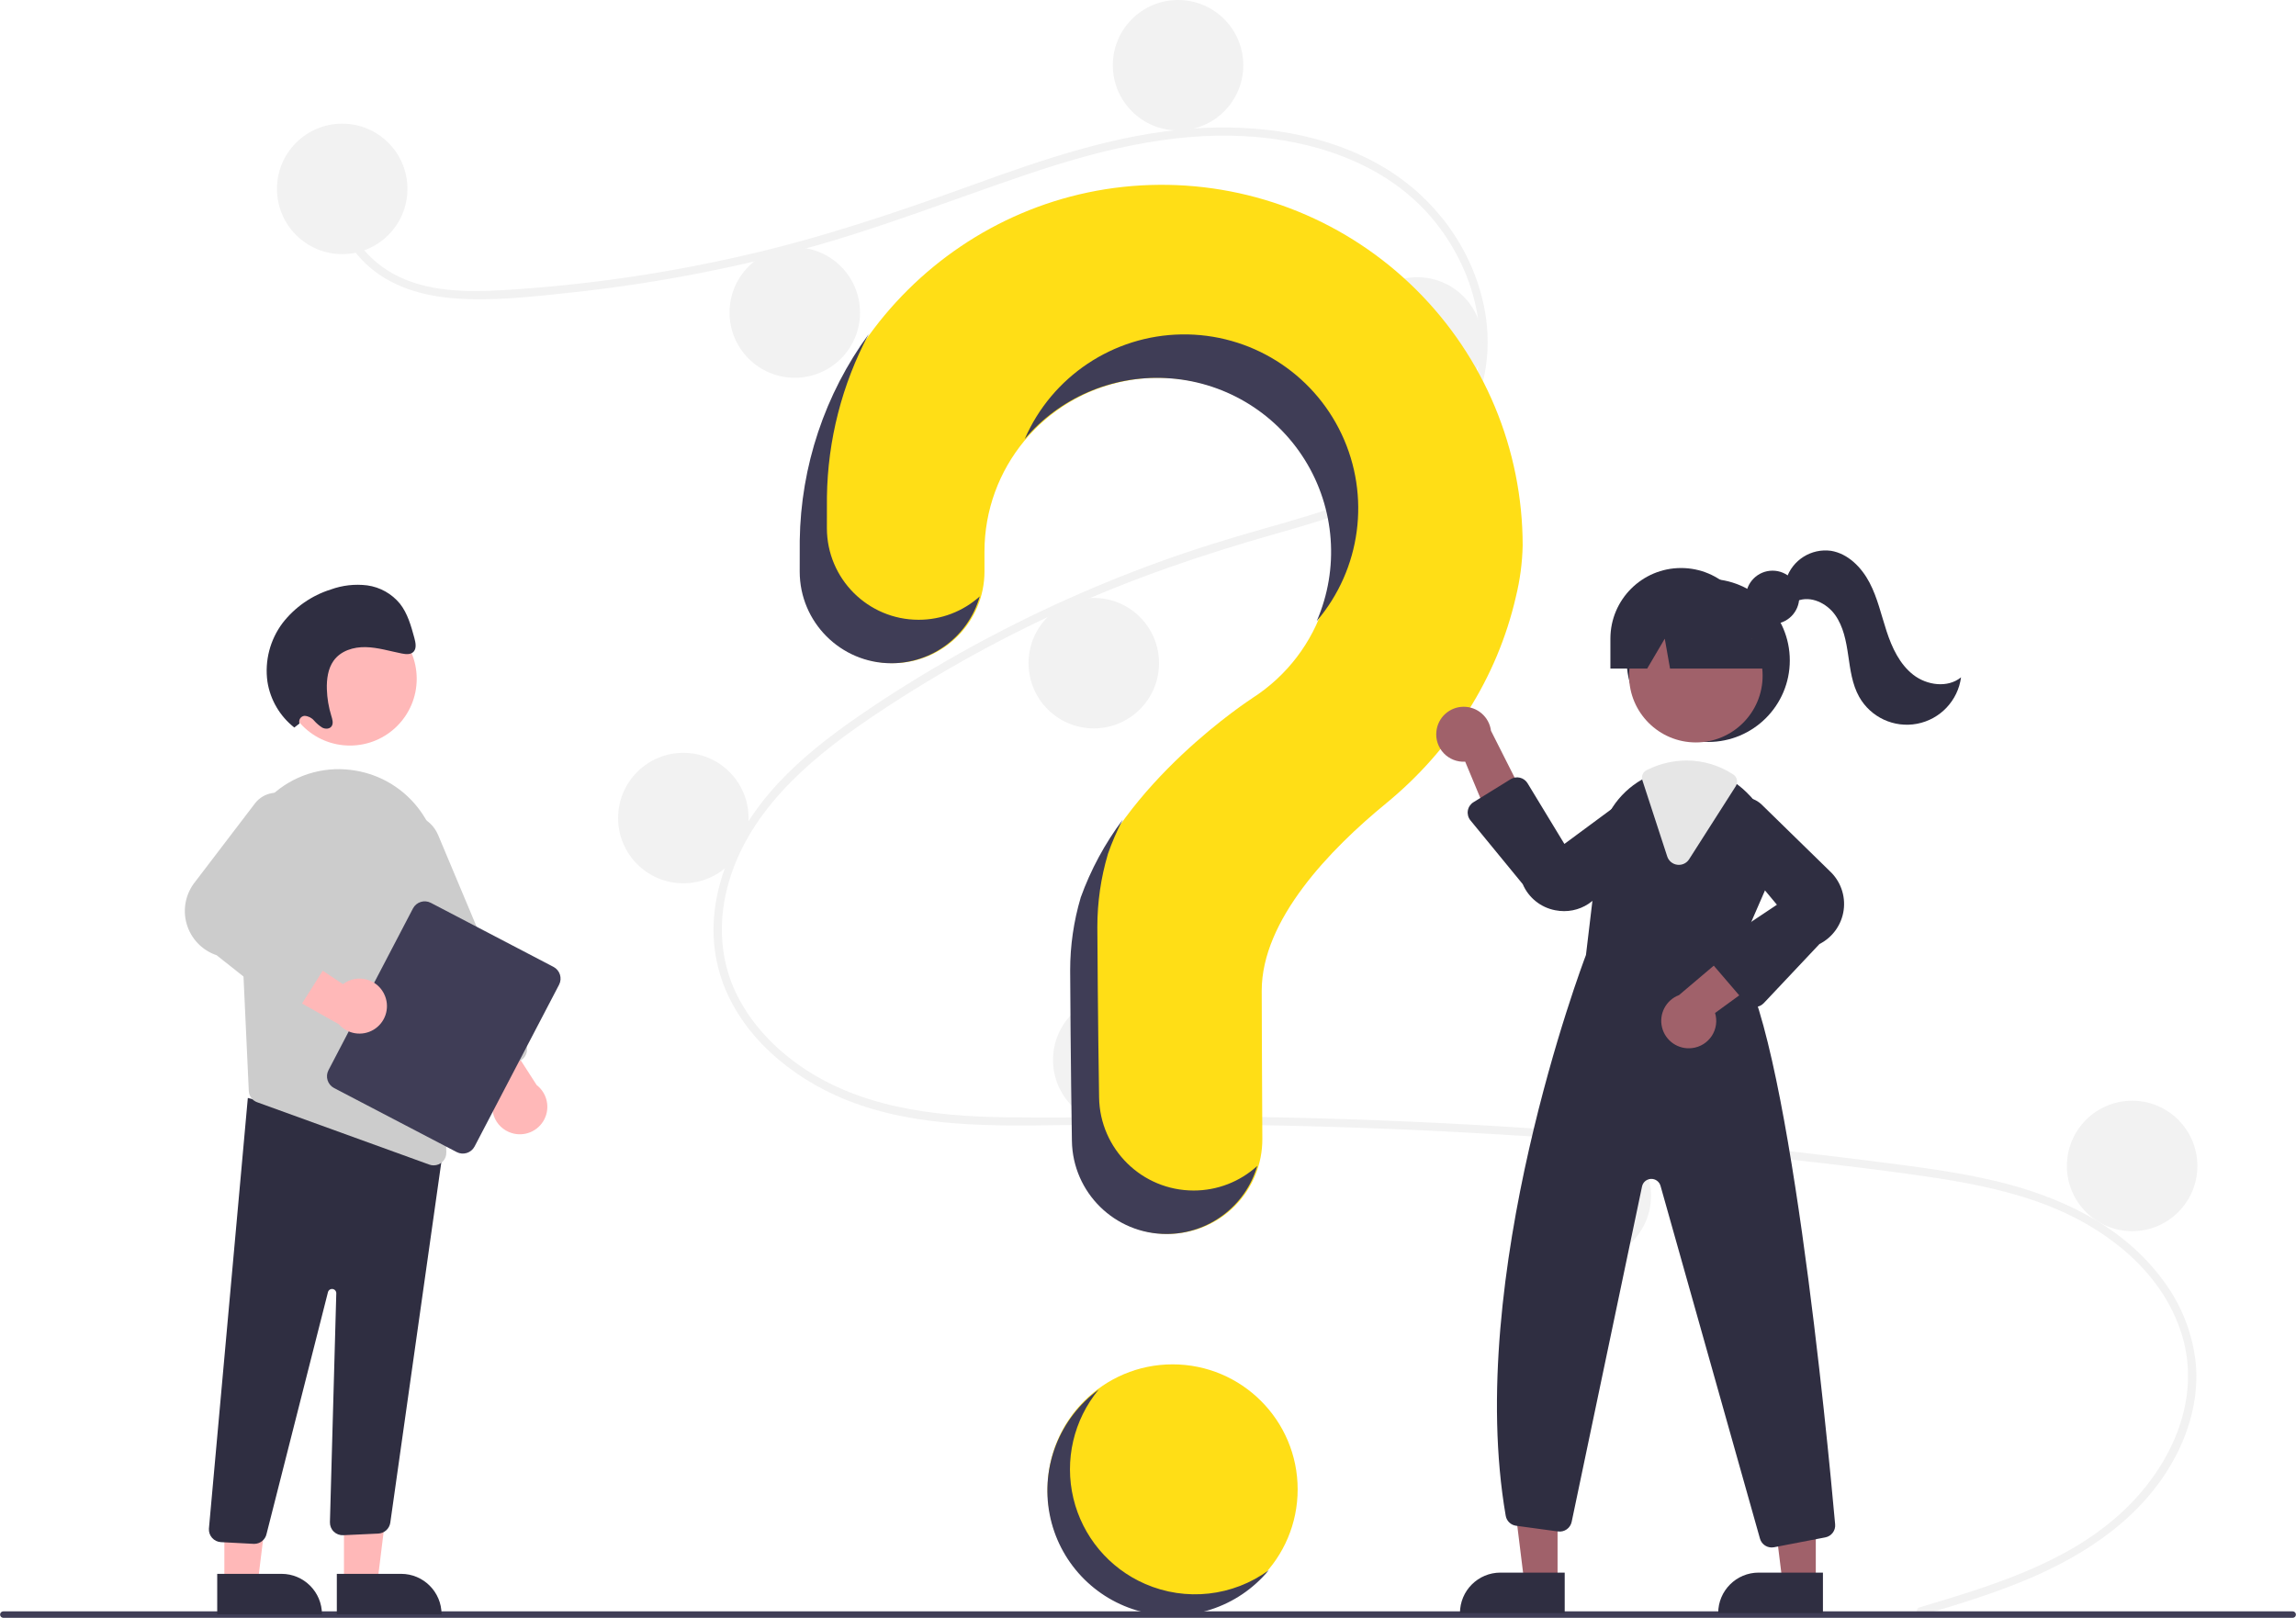
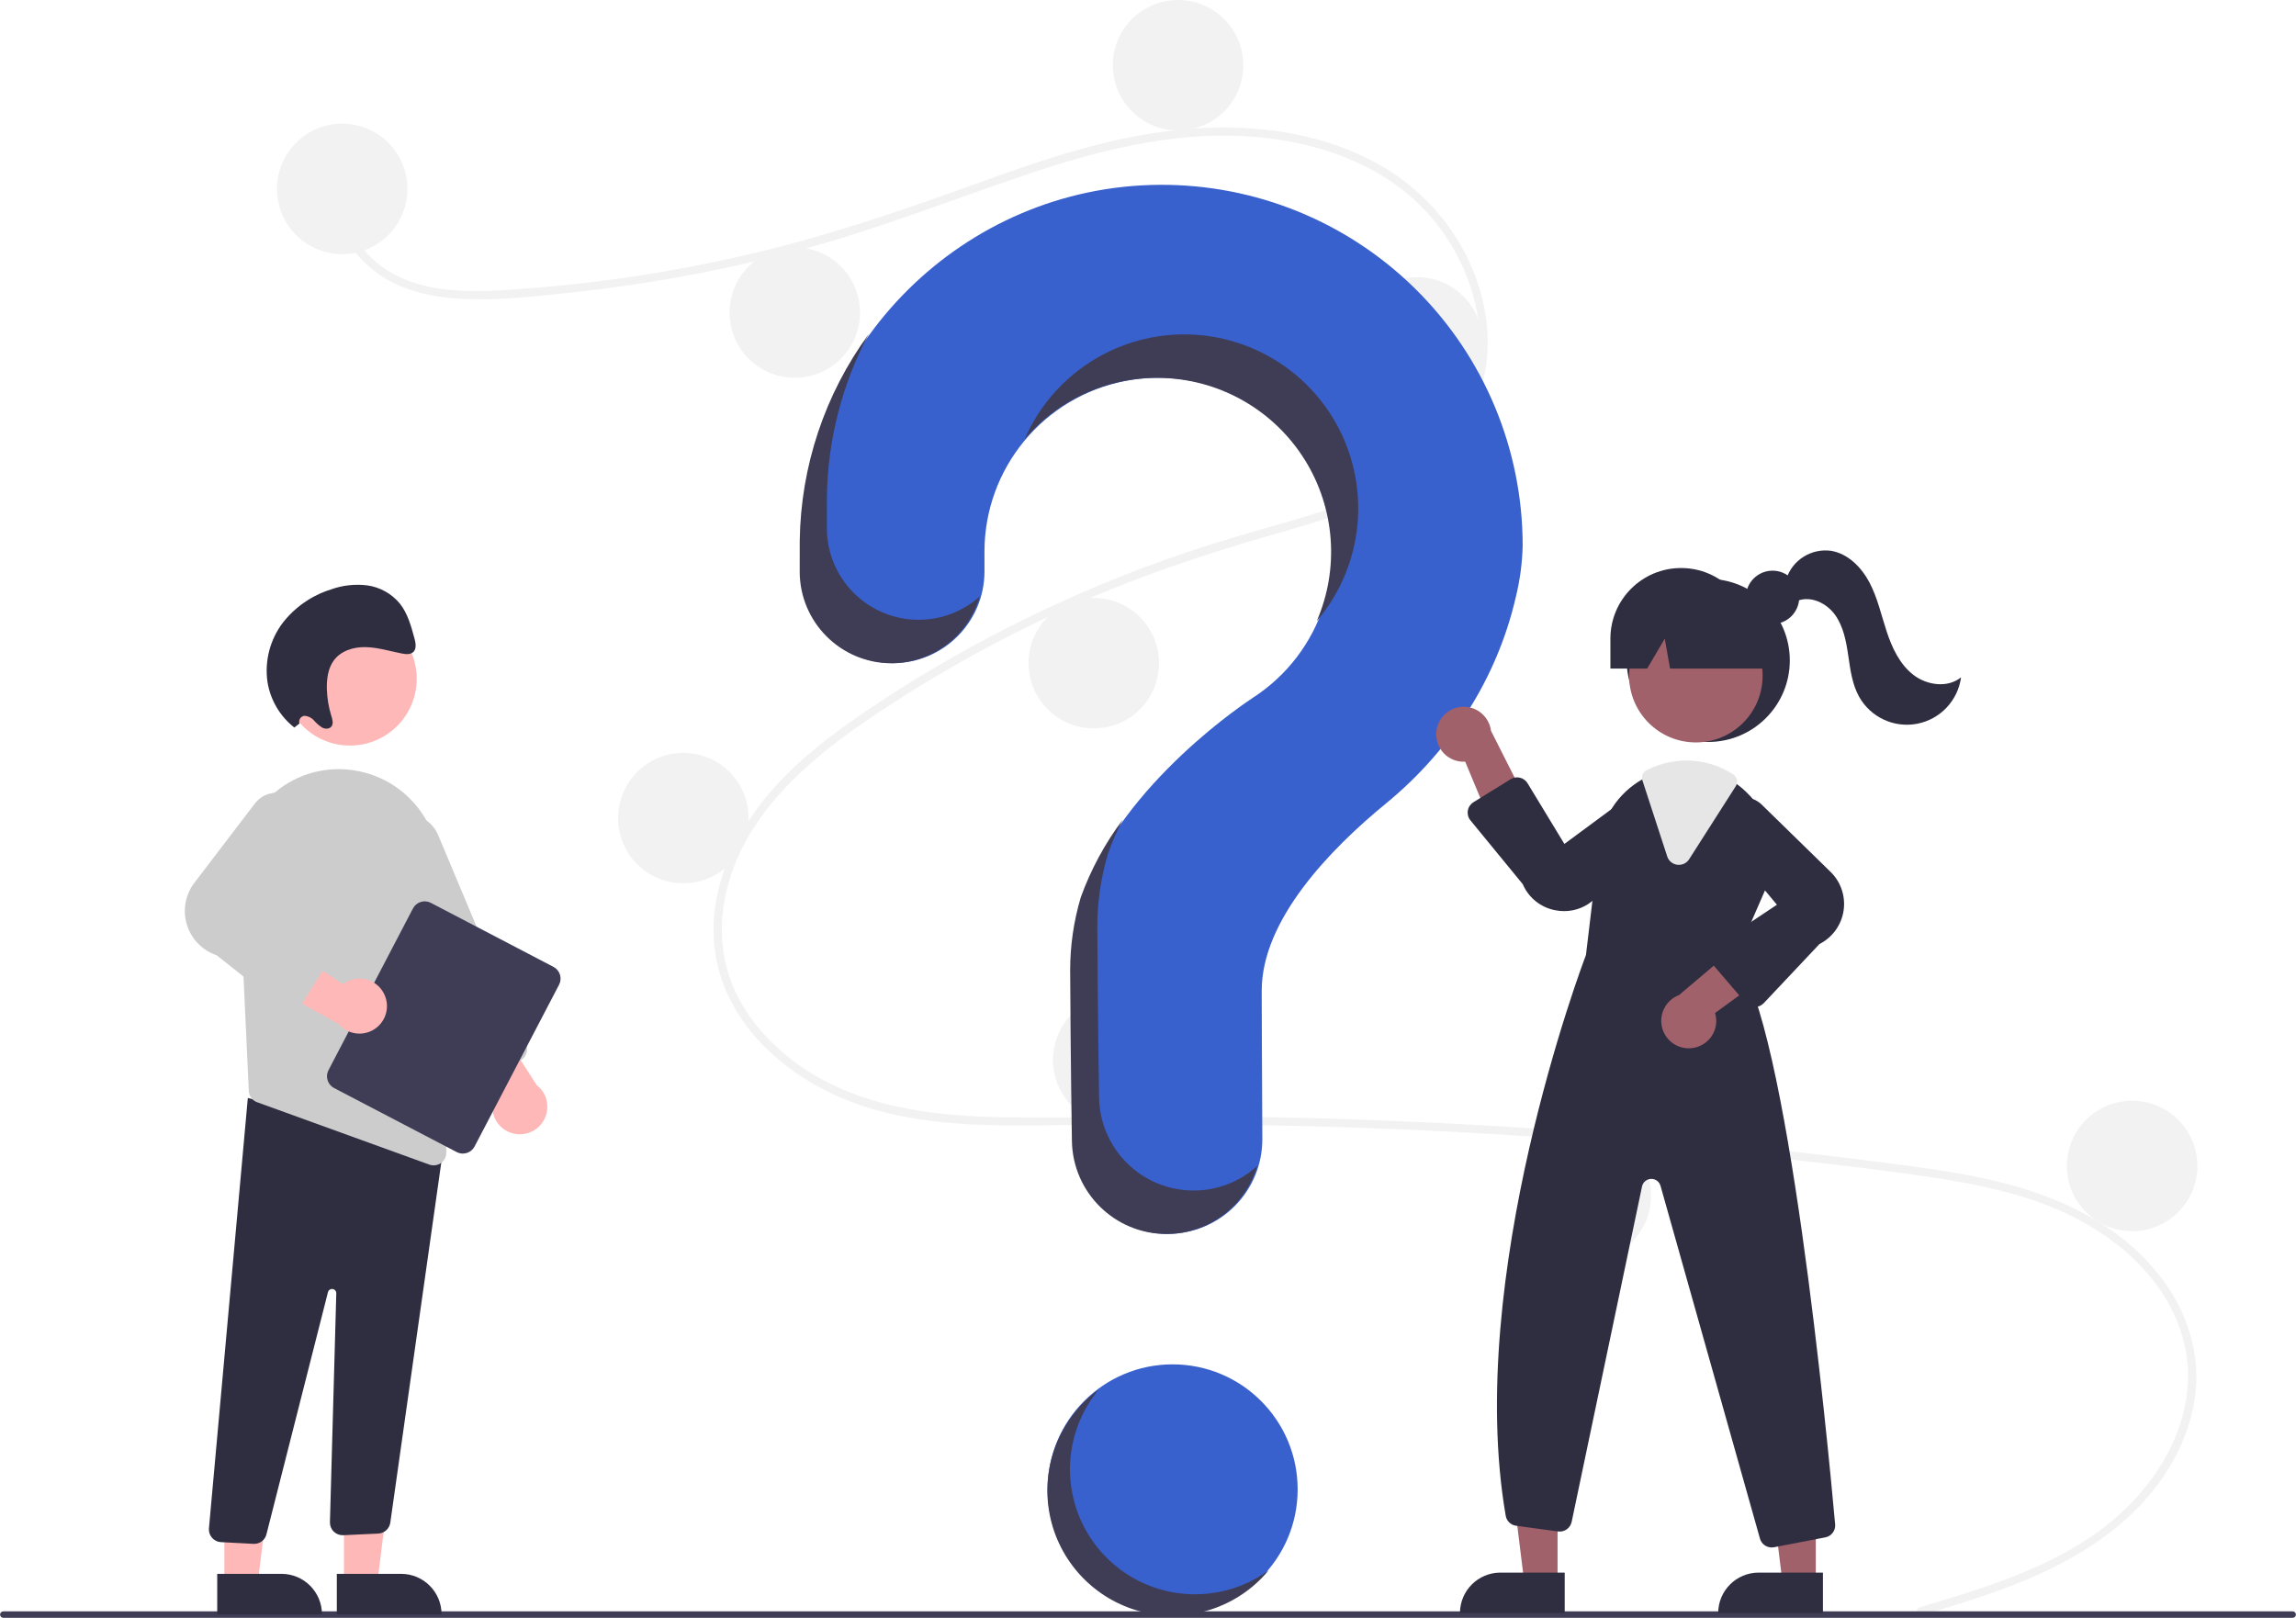
<svg xmlns="http://www.w3.org/2000/svg" id="ef672dd0-2e16-4c9d-8107-606b55e40777" data-name="Layer 1" width="844.675" height="595.262" viewBox="0 0 844.675 595.262">
-   <circle cx="431.393" cy="548" r="46" fill="#ffde16" />
+   <circle cx="431.393" cy="548" r="46" fill="#3961ce" />
  <path d="M883.862,743.785c25.735-7.729,53.094-15.788,73.503-34.161,18.238-16.418,30.55-41.489,22.995-66.112-7.54-24.572-30.124-40.956-53.442-49.105-13.225-4.622-27.061-7.186-40.891-9.2-15.035-2.19-30.136-3.984-45.23-5.71q-91.677-10.486-184.044-12.811c-30.385-.765-60.764-.747-91.152-.306-27.139.394-55.722.384-80.899-11.151-19.578-8.97-37.348-25.289-42.803-46.734-6.297-24.755,5.318-49.964,21.98-67.892,8.783-9.45,19.047-17.404,29.636-24.717,11.487-7.934,23.375-15.306,35.521-22.188a494.634,494.634,0,0,1,74.767-34.468c12.746-4.634,25.68-8.633,38.728-12.321,11.017-3.115,22.068-6.234,32.716-10.477,20.583-8.204,40.161-22.1,45.395-44.881,4.96-21.591-3.403-45.031-18.065-61.071-16.963-18.557-42.539-26.692-67.06-28.008-27.528-1.478-54.422,5.412-80.297,14.156-27.597,9.326-54.599,20.049-82.778,27.603a556.958,556.958,0,0,1-85.196,15.837c-14.082,1.5-28.59,3.193-42.756,2.045-11.872-.962-23.684-4.454-32.434-12.88-7.503-7.225-11.972-17.154-10.435-27.632.279-1.903,3.17-1.094,2.893.798-1.87,12.755,6.8,24.509,17.484,30.529,12.348,6.958,27.374,6.968,41.122,6.172a537.825,537.825,0,0,0,88.515-12.796c28.593-6.531,56.164-15.866,83.704-25.839,26.156-9.472,52.897-18.716,80.84-20.767,24.246-1.78,49.752,1.752,70.874,14.423,18.564,11.136,32.215,29.707,36.565,51.018,4.25,20.825-1.636,41.785-17.4,56.317-16.321,15.046-38.701,21.479-59.557,27.404-26.452,7.514-52.337,16.298-77.392,27.703a485.824,485.824,0,0,0-72.8,40.928c-22.246,15.202-44.201,34.331-51.237,61.451-3.277,12.633-2.672,26.032,2.812,37.965,4.876,10.61,12.907,19.535,22.262,26.419,22.321,16.424,50.453,19.797,77.414,20.132,30.281.377,60.564-.645,90.855-.148q92.599,1.52,184.819,11.273,23.108,2.446,46.158,5.407c13.822,1.776,27.69,3.541,41.278,6.695,24.162,5.608,47.674,16.392,62.692,36.878a61.319,61.319,0,0,1,11.947,30.446c1.051,11.524-1.77,23.069-6.98,33.321-11.532,22.69-33.134,37.123-56.073,46.605-12.287,5.079-25.032,8.926-37.752,12.746-1.853.557-2.645-2.338-.798-2.893Z" transform="translate(-177.6623 -152.3692)" fill="#f2f2f2" />
  <circle cx="125.893" cy="69.5" r="24" fill="#f2f2f2" />
  <circle cx="292.393" cy="115" r="24" fill="#f2f2f2" />
  <circle cx="433.393" cy="24" r="24" fill="#f2f2f2" />
  <circle cx="521.393" cy="126" r="24" fill="#f2f2f2" />
  <circle cx="402.393" cy="244" r="24" fill="#f2f2f2" />
  <circle cx="251.393" cy="301" r="24" fill="#f2f2f2" />
  <circle cx="411.393" cy="390" r="24" fill="#f2f2f2" />
  <circle cx="583.393" cy="440" r="24" fill="#f2f2f2" />
  <circle cx="784.393" cy="429" r="24" fill="#f2f2f2" />
-   <path d="M604.128,220.373c-71.892.508-130.756,58.93-131.777,130.816-.009.664-.014,5.33-.013,11.434a33.748,33.748,0,0,0,33.744,33.746h0a33.769,33.769,0,0,0,33.761-33.798c-.003-4.152-.006-7.026-.006-7.202a64,64,0,1,1,98.52,53.879l.012.014s-48.028,30.92-62.671,73.335l.012.003a94.004,94.004,0,0,0-3.874,26.768c0,3.725.219,36.321.643,62.778a34.786,34.786,0,0,0,34.79,34.222h0a34.796,34.796,0,0,0,34.794-35.011c-.147-24.229-.227-52.442-.227-54.489,0-26.045,25.125-51.995,45.764-68.917,23.766-19.487,40.868-46.043,47.737-75.999a86.762,86.762,0,0,0,2.499-18.834A132.75,132.75,0,0,0,604.128,220.373Z" transform="translate(-177.6623 -152.3692)" fill="#ffde16" />
+   <path d="M604.128,220.373c-71.892.508-130.756,58.93-131.777,130.816-.009.664-.014,5.33-.013,11.434a33.748,33.748,0,0,0,33.744,33.746h0a33.769,33.769,0,0,0,33.761-33.798c-.003-4.152-.006-7.026-.006-7.202a64,64,0,1,1,98.52,53.879l.012.014s-48.028,30.92-62.671,73.335l.012.003a94.004,94.004,0,0,0-3.874,26.768c0,3.725.219,36.321.643,62.778a34.786,34.786,0,0,0,34.79,34.222h0a34.796,34.796,0,0,0,34.794-35.011c-.147-24.229-.227-52.442-.227-54.489,0-26.045,25.125-51.995,45.764-68.917,23.766-19.487,40.868-46.043,47.737-75.999a86.762,86.762,0,0,0,2.499-18.834A132.75,132.75,0,0,0,604.128,220.373Z" transform="translate(-177.6623 -152.3692)" fill="#3961ce" />
  <path d="M1021.147,747.631H178.853a1.191,1.191,0,0,1,0-2.381h842.294a1.191,1.191,0,0,1,0,2.381Z" transform="translate(-177.6623 -152.3692)" fill="#3f3d56" />
  <circle cx="628.449" cy="242.996" r="30" fill="#2f2e41" />
  <polygon points="573.012 582.129 560.753 582.129 554.92 534.841 573.015 534.841 573.012 582.129" fill="#a0616a" />
  <path d="M551.996,578.626h23.644a0,0,0,0,1,0,0v14.887a0,0,0,0,1,0,0H537.109a0,0,0,0,1,0,0v0A14.887,14.887,0,0,1,551.996,578.626Z" fill="#2f2e41" />
  <polygon points="668.012 582.129 655.753 582.129 649.92 534.841 668.015 534.841 668.012 582.129" fill="#a0616a" />
  <path d="M646.996,578.626h23.644a0,0,0,0,1,0,0v14.887a0,0,0,0,1,0,0H632.109a0,0,0,0,1,0,0v0A14.887,14.887,0,0,1,646.996,578.626Z" fill="#2f2e41" />
  <circle cx="623.89" cy="248.61" r="24.561" fill="#a0616a" />
  <path d="M816.191,504.775l10.99-25.25a31.383,31.383,0,0,0-6.95-35.6,31.873,31.873,0,0,0-3.07-2.67,30.935,30.935,0,0,0-18.99-6.57,32.179,32.179,0,0,0-13.4,2.98c-.36.16-.71.33-1.07.5-.69.33-1.37.69-2.03,1.06a31.678,31.678,0,0,0-15.7,23.88l-4.85,40.64c-1.22,3.19-44.74,118.39-29.52,206.34a4.467,4.467,0,0,0,3.82,3.67l15.43,2.1a4.497,4.497,0,0,0,5.01-3.53l25.89-123.41a3.503,3.503,0,0,1,6.8-.23l36.58,129.78a4.471,4.471,0,0,0,4.31,3.28,5.122,5.122,0,0,0,.87-.08l18.85-3.63a4.471,4.471,0,0,0,3.63-4.81C850.021,682.335,835.301,527.605,816.191,504.775Z" transform="translate(-177.6623 -152.3692)" fill="#2f2e41" />
  <path d="M706.102,421.419A10.056,10.056,0,0,0,716.696,432.623l13.729,32.992,10.385-15.394-14.629-28.97a10.11,10.11,0,0,0-20.079.169Z" transform="translate(-177.6623 -152.3692)" fill="#a0616a" />
  <path d="M800.19,537.996a10.056,10.056,0,0,0,8.427-12.913l28.885-21.038-17.39-6.512-24.764,20.977a10.11,10.11,0,0,0,4.842,19.487Z" transform="translate(-177.6623 -152.3692)" fill="#a0616a" />
  <path d="M753.102,487.61a17.057,17.057,0,0,1-3.298-.325,16.305,16.305,0,0,1-11.948-9.616l-19.234-23.453a4.501,4.501,0,0,1,1.111-6.681l13.684-8.471a4.5,4.5,0,0,1,6.215,1.49l13.556,22.334L779.15,443.702A9.721,9.721,0,0,1,790.46,459.264l-25.912,23.637A16.253,16.253,0,0,1,753.102,487.61Z" transform="translate(-177.6623 -152.3692)" fill="#2f2e41" />
  <path d="M823.252,522.883c-.035,0-.071,0-.106-.001a4.508,4.508,0,0,1-3.311-1.57l-12.166-14.193a4.5,4.5,0,0,1,.92-6.673l22.781-15.188-20.638-24.812a9.721,9.721,0,0,1,14.887-12.183l25.084,24.513a16.525,16.525,0,0,1-3.675,26.94l-20.501,21.754A4.507,4.507,0,0,1,823.252,522.883Z" transform="translate(-177.6623 -152.3692)" fill="#2f2e41" />
  <path d="M795.307,470.584a4.632,4.632,0,0,1-.584-.037,4.461,4.461,0,0,1-3.71-3.069l-9.142-28.029a3.083,3.083,0,0,1,1.594-3.725l.297-.14c.269-.128.535-.254.807-.375a32.574,32.574,0,0,1,13.603-3.023,31.327,31.327,0,0,1,17.161,5.157,3.13,3.13,0,0,1,.901,4.294L799.084,468.504A4.455,4.455,0,0,1,795.307,470.584Z" transform="translate(-177.6623 -152.3692)" fill="#e6e6e6" />
  <circle cx="652.101" cy="219.786" r="9.817" fill="#2f2e41" />
  <path d="M796.111,361.365h0a26,26,0,0,0-26,26v11h13.529l6.471-11,1.941,11h41.059l-11-11A26,26,0,0,0,796.111,361.365Z" transform="translate(-177.6623 -152.3692)" fill="#2f2e41" />
  <path d="M834.809,365.431a15.15,15.15,0,0,1,16.481-10.396c6.256,1.046,11.202,6.075,14.149,11.691s4.308,11.903,6.289,17.928,4.791,12.084,9.793,15.984,12.677,4.958,17.59.946a20.118,20.118,0,0,1-37.477,7.181c-2.592-4.612-3.261-10.017-4.03-15.251s-1.767-10.65-4.862-14.94-8.888-7.093-13.804-5.139Z" transform="translate(-177.6623 -152.3692)" fill="#2f2e41" />
  <path d="M515.609,380.408h0a33.748,33.748,0,0,1-33.744-33.746c-0-6.104.004-10.771.013-11.434a131.507,131.507,0,0,1,15.359-59.909,131.803,131.803,0,0,0-25.359,75.909c-.009.664-.014,5.33-.013,11.434a33.748,33.748,0,0,0,33.744,33.746h0A33.773,33.773,0,0,0,538.097,371.817,33.622,33.622,0,0,1,515.609,380.408Z" transform="translate(-177.6623 -152.3692)" fill="#3f3d56" />
  <path d="M606.415,291.478a64.004,64.004,0,0,1,55.659,89.413,63.997,63.997,0,1,0-107.426-66.985A63.871,63.871,0,0,1,606.415,291.478Z" transform="translate(-177.6623 -152.3692)" fill="#3f3d56" />
  <path d="M616.797,590.408h0a34.787,34.787,0,0,1-34.79-34.222c-.423-26.456-.643-59.052-.643-62.778a94.004,94.004,0,0,1,3.874-26.768l-.012-.003a95.069,95.069,0,0,1,5.494-12.701,110.047,110.047,0,0,0-15.494,28.701l.012.003a94.004,94.004,0,0,0-3.874,26.768c0,3.725.219,36.321.643,62.778a34.787,34.787,0,0,0,34.79,34.222h0a34.803,34.803,0,0,0,33.402-25.048A34.66,34.66,0,0,1,616.797,590.408Z" transform="translate(-177.6623 -152.3692)" fill="#3f3d56" />
  <polygon points="126.541 582.585 138.8 582.584 144.633 535.296 126.538 535.297 126.541 582.585" fill="#ffb8b8" />
  <path d="M301.576,731.451H340.107a0,0,0,0,1,0,0v14.887a0,0,0,0,1,0,0H316.463A14.887,14.887,0,0,1,301.576,731.451v0A0,0,0,0,1,301.576,731.451Z" transform="translate(464.0541 1325.404) rotate(179.9974)" fill="#2f2e41" />
  <polygon points="82.541 582.585 94.8 582.584 100.633 535.296 82.538 535.297 82.541 582.585" fill="#ffb8b8" />
  <path d="M257.576,731.451H296.107a0,0,0,0,1,0,0v14.887a0,0,0,0,1,0,0H272.463A14.887,14.887,0,0,1,257.576,731.451v0A0,0,0,0,1,257.576,731.451Z" transform="translate(376.0541 1325.406) rotate(179.9974)" fill="#2f2e41" />
  <path d="M270.917,720.411l-11.975-.63a4.673,4.673,0,0,1-4.419-4.967l14.313-158.466,65.911,17.786,6.35-1.732L321.239,712.686a4.696,4.696,0,0,1-4.358,3.945l-12.909.601a4.674,4.674,0,0,1-4.931-4.796l2.339-84.196a1.558,1.558,0,0,0-3.083-.36L275.739,716.692a4.646,4.646,0,0,1-4.569,3.725C271.086,720.418,271.002,720.416,270.917,720.411Z" transform="translate(-177.6623 -152.3692)" fill="#2f2e41" />
  <circle cx="128.742" cy="249.759" r="24.561" fill="#ffb8b8" />
  <path d="M265.512,474.287l2.701,58.267.976,21.199a4.642,4.642,0,0,0,3.074,4.175l63.336,22.943a4.477,4.477,0,0,0,1.6.28,4.644,4.644,0,0,0,4.664-4.788L339.266,471.597A36.93,36.93,0,0,0,308.522,435.92c-.613-.093-1.236-.187-1.859-.27a36.249,36.249,0,0,0-29.165,9.441,37.236,37.236,0,0,0-11.986,29.196Z" transform="translate(-177.6623 -152.3692)" fill="#ccc" />
  <path d="M365.855,569.245a10.064,10.064,0,0,1-5.369-15.227l-21.478-28.56,18.534-1.147,17.554,27.297a10.111,10.111,0,0,1-9.242,17.637Z" transform="translate(-177.6623 -152.3692)" fill="#ffb8b8" />
  <path d="M350.753,548.85a4.644,4.644,0,0,1-2.541-2.518L315.854,469.237a12.463,12.463,0,1,1,22.984-9.647l32.358,77.095a4.679,4.679,0,0,1-2.5,6.118l-14.365,6.029a4.642,4.642,0,0,1-3.577.017Z" transform="translate(-177.6623 -152.3692)" fill="#ccc" />
  <path d="M298.508,546.131,329.587,486.622a4.878,4.878,0,0,1,6.575-2.063l45.112,23.56a4.878,4.878,0,0,1,2.063,6.575l-31.079,59.509a4.878,4.878,0,0,1-6.575,2.063L300.571,552.706A4.878,4.878,0,0,1,298.508,546.131Z" transform="translate(-177.6623 -152.3692)" fill="#3f3d56" />
  <path d="M319.351,518.943a10.064,10.064,0,0,0-15.517-4.46l-29.778-19.754-.051,18.57L302.29,529.21a10.111,10.111,0,0,0,17.06-10.267Z" transform="translate(-177.6623 -152.3692)" fill="#ffb8b8" />
  <path d="M281.701,523.119l-24.337-19.278a17.163,17.163,0,0,1-7.823-27.135l22.097-28.96a10.096,10.096,0,0,1,17.13,10.284l-17.484,28.6,25.694,12.187a4.674,4.674,0,0,1,1.948,6.72l-10.372,16.414a4.682,4.682,0,0,1-3.167,2.111c-.026.004-.051.008-.077.012A4.696,4.696,0,0,1,281.701,523.119Z" transform="translate(-177.6623 -152.3692)" fill="#ccc" />
  <path d="M287.845,418.574a2.135,2.135,0,0,1,1.856-2.819,4.93,4.93,0,0,1,3.476,1.715,13.833,13.833,0,0,0,3.071,2.637c1.188.599,2.8.514,3.477-.628.636-1.072.2-2.508-.185-3.753a36.907,36.907,0,0,1-1.63-9.77c-.111-3.7.411-7.562,2.46-10.448,2.644-3.725,7.371-5.139,11.845-5.036s8.875,1.484,13.307,2.357c1.53.301,3.328.456,4.352-.73,1.088-1.261.688-3.301.226-5.004-1.201-4.417-2.475-8.985-5.265-12.552a18.898,18.898,0,0,0-12.061-6.79,28.938,28.938,0,0,0-13.462,1.528,36.096,36.096,0,0,0-17.683,12.319,29.236,29.236,0,0,0-5.578,21.6,26.667,26.667,0,0,0,9.886,16.855Z" transform="translate(-177.6623 -152.3692)" fill="#2f2e41" />
  <path d="M598.92,735.149a45.994,45.994,0,0,1-17.07-71.489,45.997,45.997,0,1,0,62.569,66.464A45.969,45.969,0,0,1,598.92,735.149Z" transform="translate(-177.6623 -152.3692)" fill="#3f3d56" />
</svg>
